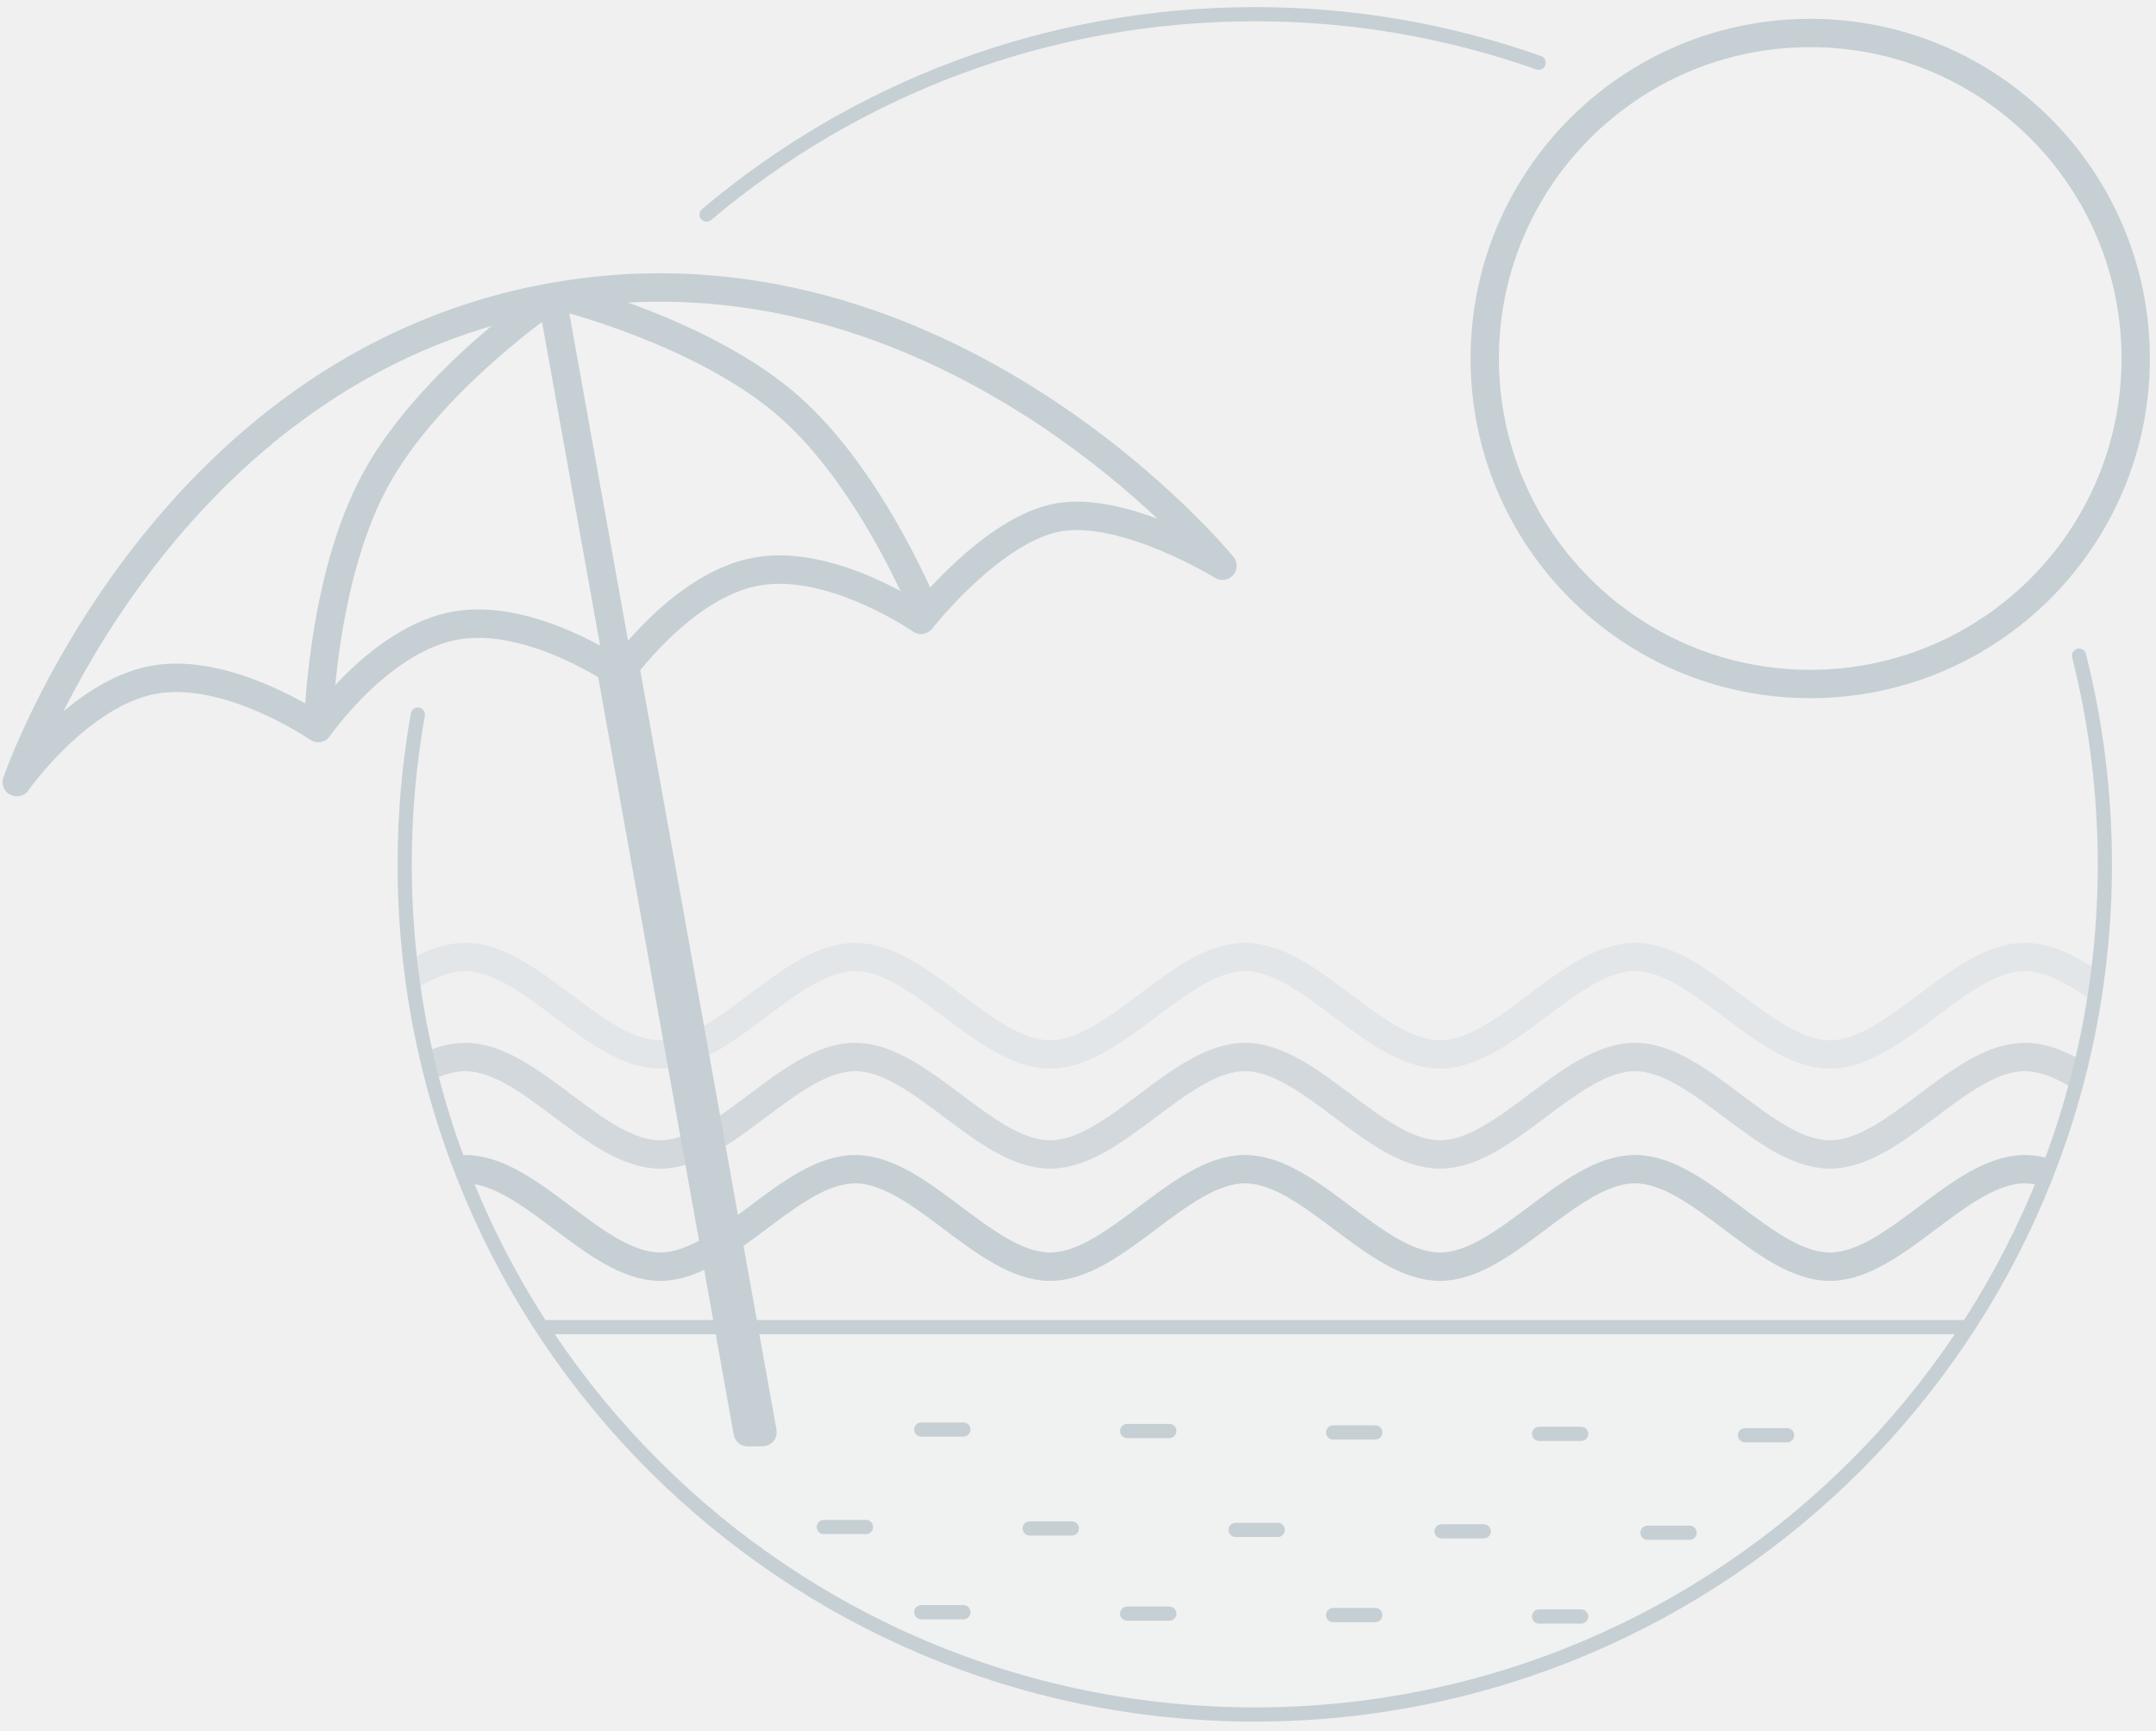
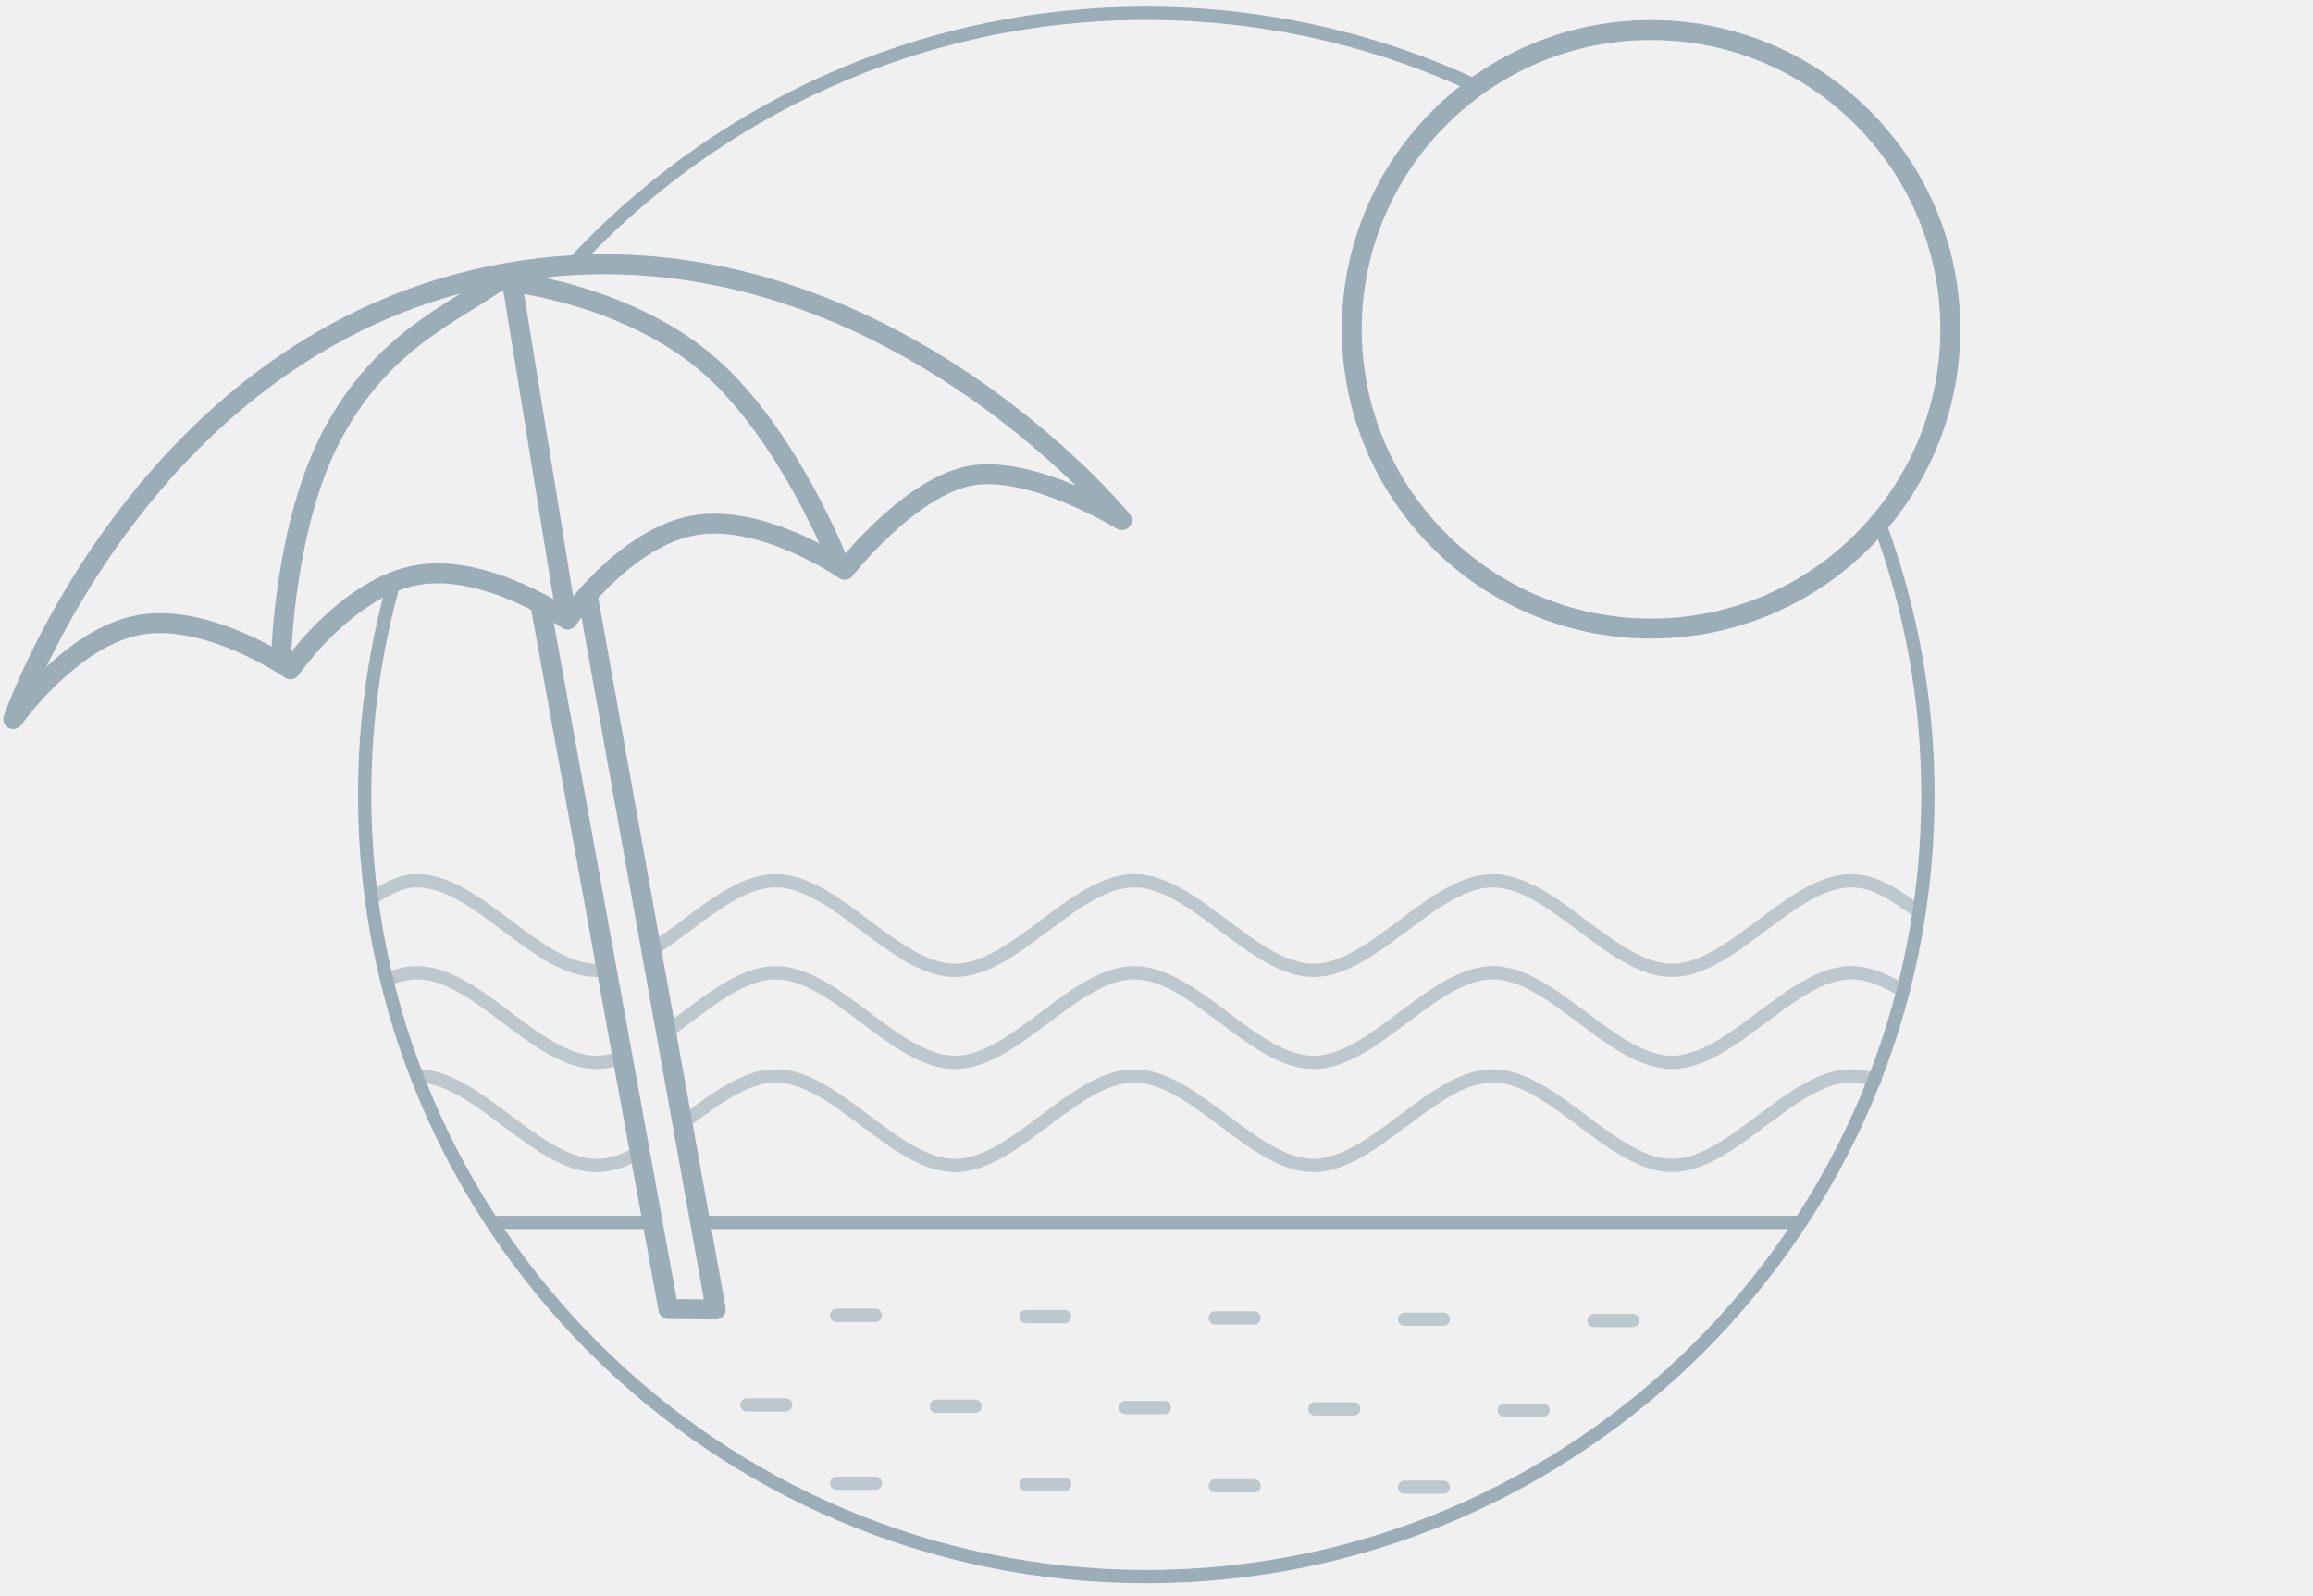
- <svg xmlns="http://www.w3.org/2000/svg" xmlns:xlink="http://www.w3.org/1999/xlink" width="152" height="122" viewBox="0 0 152 122">
-   <defs>
-     <circle id="a" cx="60.476" cy="59.931" r="59.931" />
-   </defs>
-   <g fill="none" fill-rule="evenodd" opacity=".5">
-     <g transform="translate(27.987 1)">
-       <mask id="b" fill="#fff">
-         <use xlink:href="#a" />
-       </mask>
-       <use fill-opacity="0" fill="#FFF" xlink:href="#a" />
-       <g mask="url(#b)" stroke="#9BAEB8" stroke-width="2">
-         <path d="M-2.066 69.9c2.292-1.72 4.584-3.44 6.877-3.44 4.581 0 9.162 6.872 13.744 6.872 4.582 0 9.163-6.873 13.745-6.873 4.581 0 9.162 6.873 13.744 6.873 4.582 0 9.163-6.873 13.745-6.873 4.581 0 9.162 6.873 13.744 6.873 4.582 0 9.163-6.873 13.745-6.873 4.581 0 9.162 6.873 13.744 6.873 4.582 0 9.163-6.873 13.745-6.873 2.853 0 5.705 2.665 8.558 4.676" opacity=".3" />
-         <path d="M-1.647 76.637c2.153-1.609 4.305-3.125 6.458-3.125 4.581 0 9.162 6.872 13.744 6.872 4.582 0 9.163-6.872 13.745-6.872 4.581 0 9.162 6.872 13.744 6.872 4.582 0 9.163-6.872 13.745-6.872 4.581 0 9.162 6.872 13.744 6.872 4.582 0 9.163-6.872 13.745-6.872 4.581 0 9.162 6.872 13.744 6.872 4.582 0 9.163-6.872 13.745-6.872 2.671 0 5.343 2.337 8.015 4.285" opacity=".7" />
-         <path d="M-.691 83.842c1.834-1.32 3.668-2.422 5.502-2.422 4.581 0 9.162 6.873 13.744 6.873 4.582 0 9.163-6.873 13.745-6.873 4.581 0 9.162 6.873 13.744 6.873 4.582 0 9.163-6.873 13.745-6.873 4.581 0 9.162 6.873 13.744 6.873 4.582 0 9.163-6.873 13.745-6.873 4.581 0 9.162 6.873 13.744 6.873 4.582 0 9.163-6.873 13.745-6.873 1.656 0 3.312.899 4.969 2.046" />
-       </g>
-       <g mask="url(#b)" fill="#F8FAFC" fill-opacity=".1" stroke="#9BAEB8" stroke-width=".999">
-         <path d="M6.797 92.556h107.53c-12.722 19.819-30.644 29.728-53.765 29.728-23.12 0-41.042-9.91-53.765-29.728z" />
-       </g>
-       <g mask="url(#b)" stroke="#9BAEB8" stroke-linecap="round" stroke-linejoin="round">
-         <path d="M36.964 99.775h2.971M36.964 112.652h2.971M30.092 106.647h2.971M51.482 99.876h2.971M51.482 112.752h2.971M44.61 106.748h2.97M66 99.977h2.97M66 112.853h2.97M59.128 106.849h2.97M80.518 100.077h2.97M80.518 112.954h2.97M73.646 106.95h2.97M95.035 100.178h2.971M88.163 107.05h2.971" />
-       </g>
+ <svg xmlns="http://www.w3.org/2000/svg" width="174" height="120" viewBox="0 0 174 120">
+   <g fill="none" fill-rule="evenodd">
+     <path d="M.5.5h173v119H.5z" />
+     <path d="M141.406 39.442c2.345 6.345 3.626 13.203 3.626 20.359 0 32.453-26.347 58.8-58.8 58.8-32.453 0-58.801-26.347-58.801-58.8 0-5.592.782-11.003 2.244-16.13m13.228-23.605C53.655 8.35 69.092 1 86.232 1c8.964 0 17.462 2.01 25.068 5.604" stroke="#9BAEB8" />
+     <g opacity=".6" stroke="#9BAEB8" stroke-linecap="round" stroke-linejoin="round">
+       <path d="M28.25 67.39c1.17-.677 1.966-1.134 3.137-1.134 4.495 0 8.99 6.742 13.485 6.742.256 0 .512-.022.768-.063m3.392-1.466c3.108-1.989 6.217-5.213 9.325-5.213 4.495 0 8.99 6.742 13.485 6.742 4.496 0 8.99-6.742 13.486-6.742 4.495 0 8.99 6.742 13.485 6.742 4.495 0 8.99-6.742 13.485-6.742 4.495 0 8.99 6.742 13.485 6.742 4.496 0 8.99-6.742 13.485-6.742 1.747 0 3.216 1.018 4.963 2.263M29.134 73.677c.75-.314 1.502-.502 2.253-.502 4.495 0 8.99 6.742 13.485 6.742.643 0 1.287-.138 1.93-.375m3.328-1.9c2.742-1.957 5.485-4.467 8.227-4.467 4.495 0 8.99 6.742 13.485 6.742 4.496 0 8.99-6.742 13.486-6.742 4.495 0 8.99 6.742 13.485 6.742 4.495 0 8.99-6.742 13.485-6.742 4.495 0 8.99 6.742 13.485 6.742 4.496 0 8.99-6.742 13.485-6.742 1.292 0 2.584.557 3.876 1.35M31.387 80.934c4.495 0 8.99 6.743 13.485 6.743 1.088 0 2.176-.395 3.264-.994m3.236-2.196c2.329-1.744 4.657-3.553 6.985-3.553 4.495 0 8.99 6.743 13.485 6.743 4.496 0 8.99-6.743 13.486-6.743 4.495 0 8.99 6.743 13.485 6.743 4.495 0 8.99-6.743 13.485-6.743 4.495 0 8.99 6.743 13.485 6.743 4.496 0 8.99-6.743 13.485-6.743.599 0 1.197.12 1.796.327" />
    </g>
-     <path d="M29.458 50.372a60.298 60.298 0 0 0-.927 10.56c0 33.098 26.832 59.93 59.931 59.93 33.1 0 59.932-26.832 59.932-59.93 0-5.078-.632-10.007-1.82-14.714M108.475 4.423A59.833 59.833 0 0 0 88.462 1c-14.728 0-28.216 5.313-38.65 14.127" stroke="#9BAEB8" stroke-linecap="round" />
-     <circle cx="23.239" cy="22.972" r="22.946" transform="translate(104.383 2.299)" fill="#FFF" fill-opacity=".15" stroke="#9BAEB8" stroke-width="1.997" />
-     <g stroke="#9BAEB8">
-       <path d="M44.013 46.66l-.984.176 9.684 54.126 1.045-.005z" fill="#9BAEB8" stroke-linecap="round" stroke-linejoin="round" stroke-width="2" />
-       <path d="M1.185 55.135s4.398-6.273 9.671-7.219c5.273-.946 11.578 3.405 11.578 3.405s4.316-6.258 9.671-7.219c5.355-.96 11.578 3.406 11.578 3.406s4.358-6.266 9.671-7.22c5.313-.953 11.578 3.406 11.578 3.406s4.98-6.377 9.671-7.22c4.692-.841 11.578 3.406 11.578 3.406S66.645 15.97 38.916 20.946c-27.73 4.977-37.731 34.19-37.731 34.19z" stroke-width="2.003" fill-opacity=".15" fill="#FFF" stroke-linecap="round" stroke-linejoin="round" />
-       <path d="M22.434 51.321s.191-10.414 4.017-17.466c3.826-7.051 12.465-12.909 12.465-12.909M65.435 43.604s-3.8-9.698-9.84-14.98c-6.04-5.28-16.176-7.768-16.176-7.768M38.916 20.946l4.767 26.562" stroke-width="2" />
+     <path d="M37.5 91.958H49m3.648 0h82.802" stroke="#9BAEB8" stroke-linecap="round" stroke-linejoin="round" />
+     <g opacity=".6" stroke="#9BAEB8" stroke-linecap="round" stroke-linejoin="round">
+       <path d="M62.934 98.943h2.915M62.934 111.576h2.915M56.191 105.685h2.915M77.178 99.042h2.915M77.178 111.675h2.915M70.435 105.784h2.915M91.422 99.14h2.914M91.422 111.774h2.914M84.679 105.883h2.915M105.665 99.24h2.915M105.665 111.873h2.915M98.923 105.982h2.915M119.91 99.338h2.915M113.166 106.08h2.916" />
    </g>
+     <path d="M124.204 2.259c12.425 0 22.513 10.088 22.513 22.513 0 12.426-10.088 22.514-22.513 22.514-12.426 0-22.514-10.088-22.514-22.514 0-12.425 10.088-22.513 22.514-22.513zM40.658 45.534l9.62 52.937 3.57.033-9.607-53.532" stroke="#9BAEB8" stroke-width="1.5" stroke-linecap="round" stroke-linejoin="round" />
+     <path d="M1 54.092s4.315-6.154 9.489-7.083c5.173-.929 11.36 3.341 11.36 3.341s4.234-6.14 9.488-7.083c5.254-.942 11.36 3.341 11.36 3.341s4.276-6.147 9.488-7.082c5.213-.936 11.36 3.34 11.36 3.34s4.885-6.256 9.488-7.082c4.604-.826 11.36 3.341 11.36 3.341S65.225 15.665 38.02 20.548C10.813 25.431 1 54.092 1 54.092z" stroke="#9BAEB8" stroke-width="1.5" stroke-linecap="round" stroke-linejoin="round" />
+     <path d="M21.138 49.682s.187-10.218 3.941-17.137c3.754-6.918 8.836-8.89 12.421-11.407" stroke="#9BAEB8" stroke-width="1.5" stroke-linecap="round" stroke-linejoin="round" />
+     <path d="M63.025 42.198s-3.728-9.515-9.654-14.696c-5.926-5.182-14.612-6.364-15.871-6.364M38.507 21.138l4.027 24.802" stroke="#9BAEB8" stroke-width="1.5" stroke-linecap="round" stroke-linejoin="round" />
  </g>
</svg>
